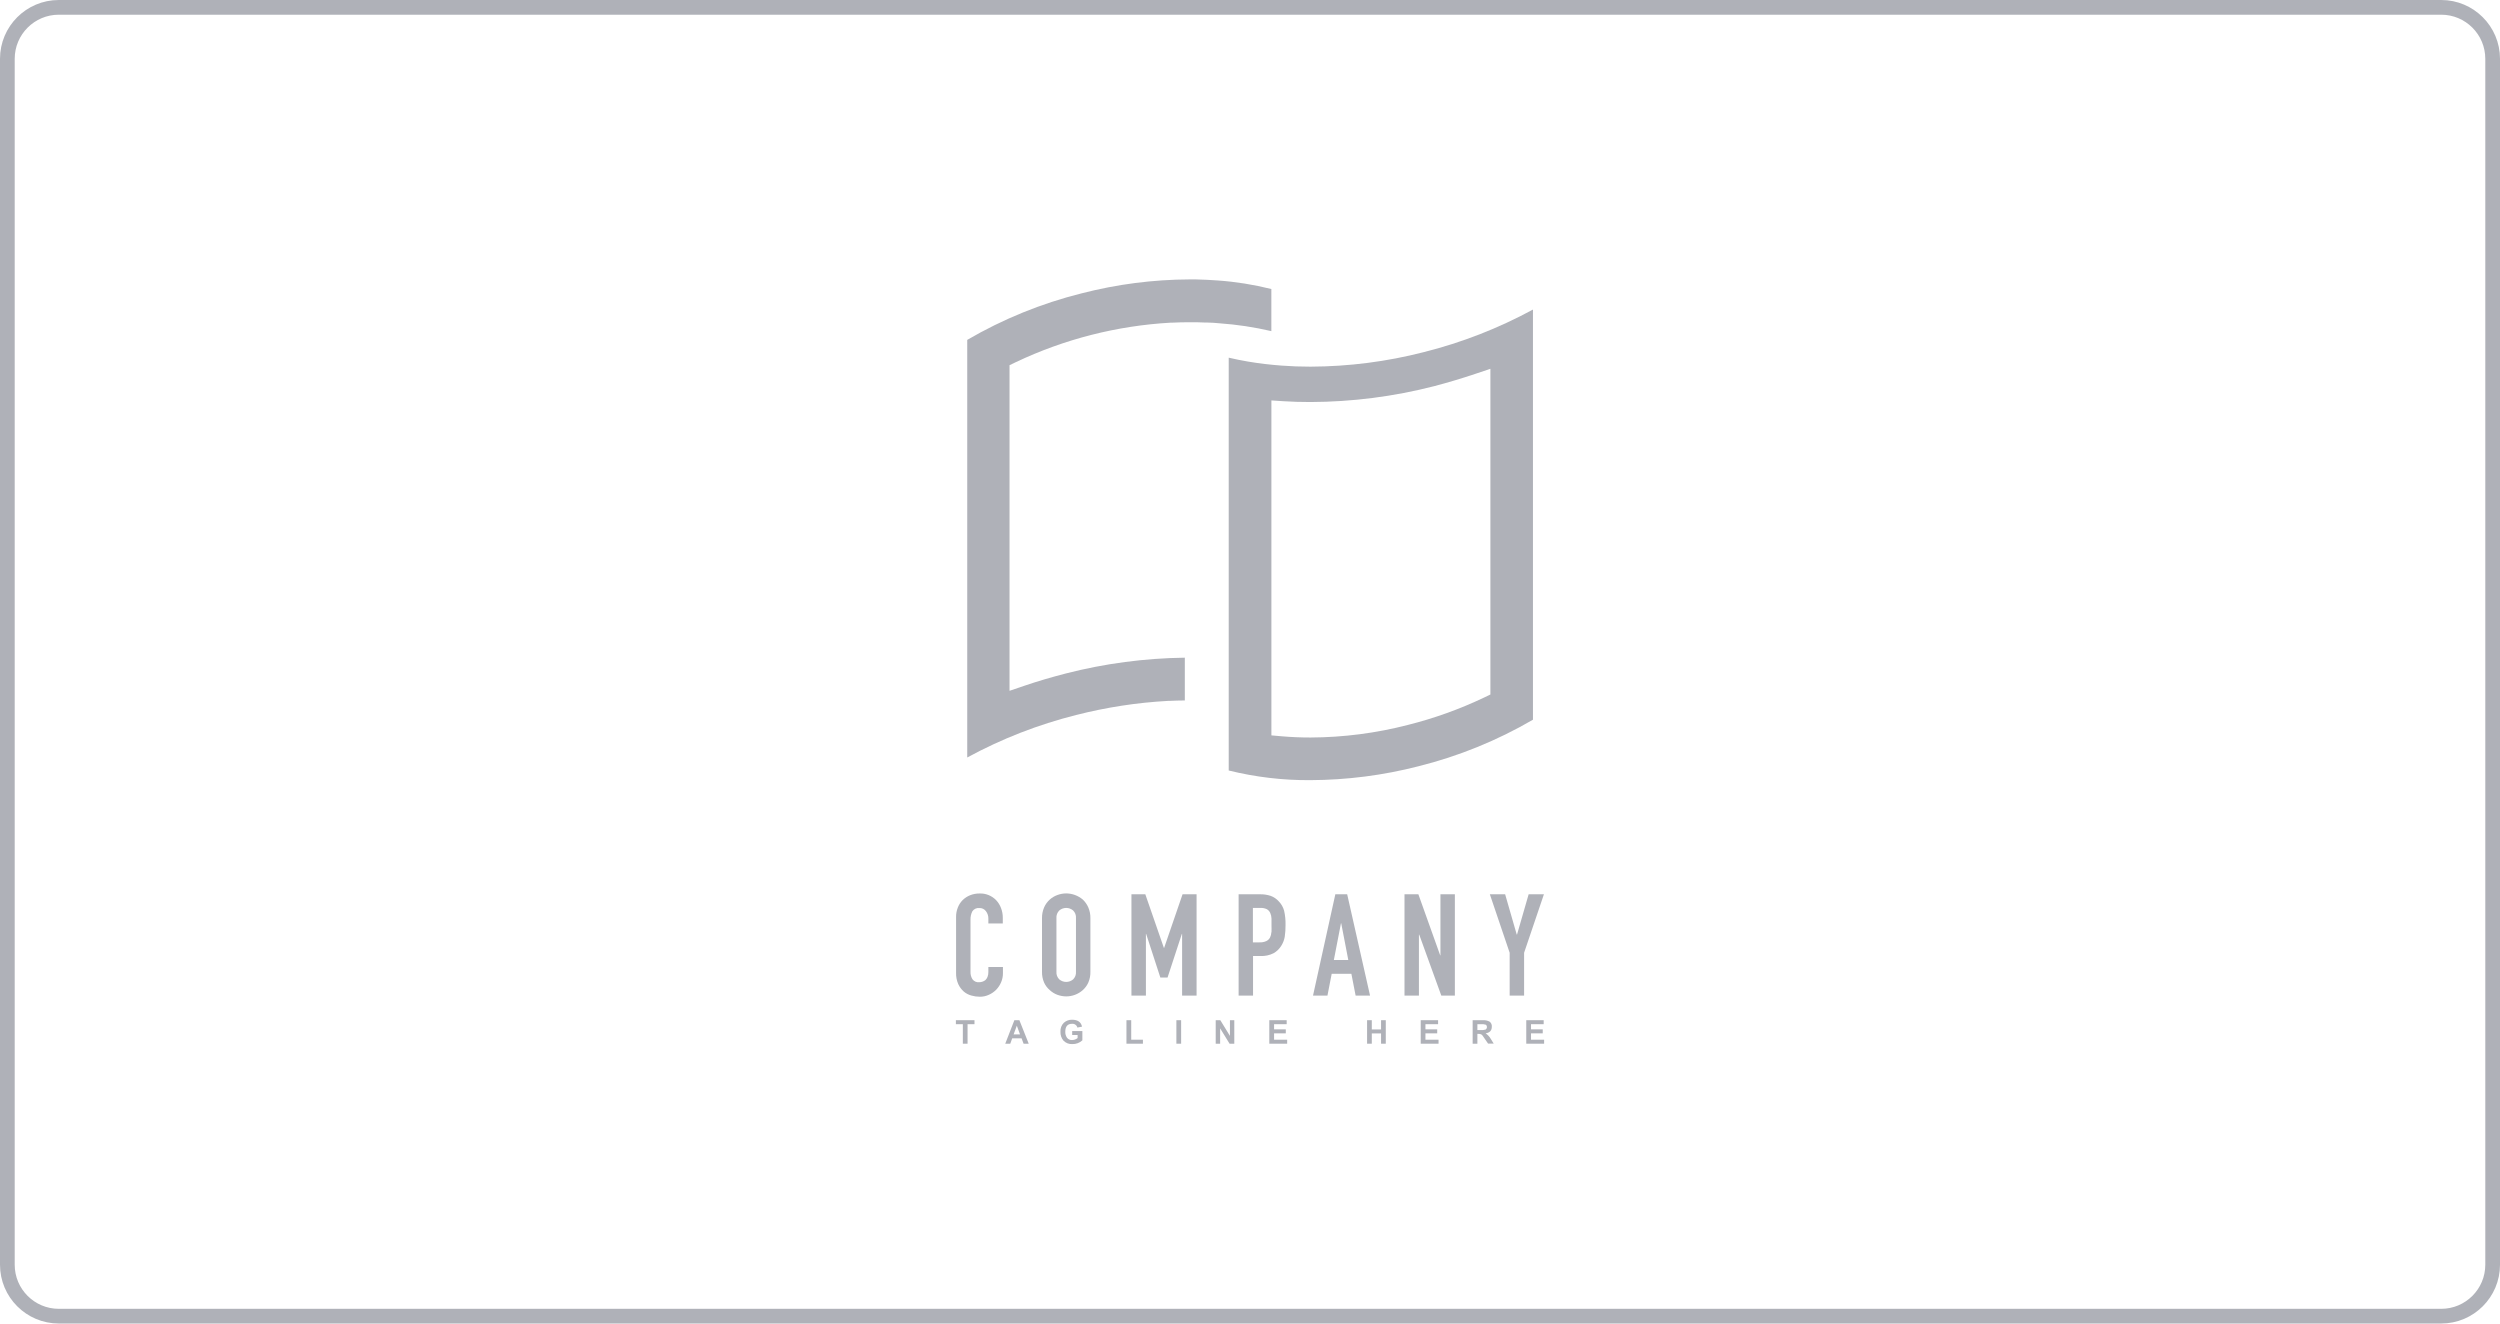
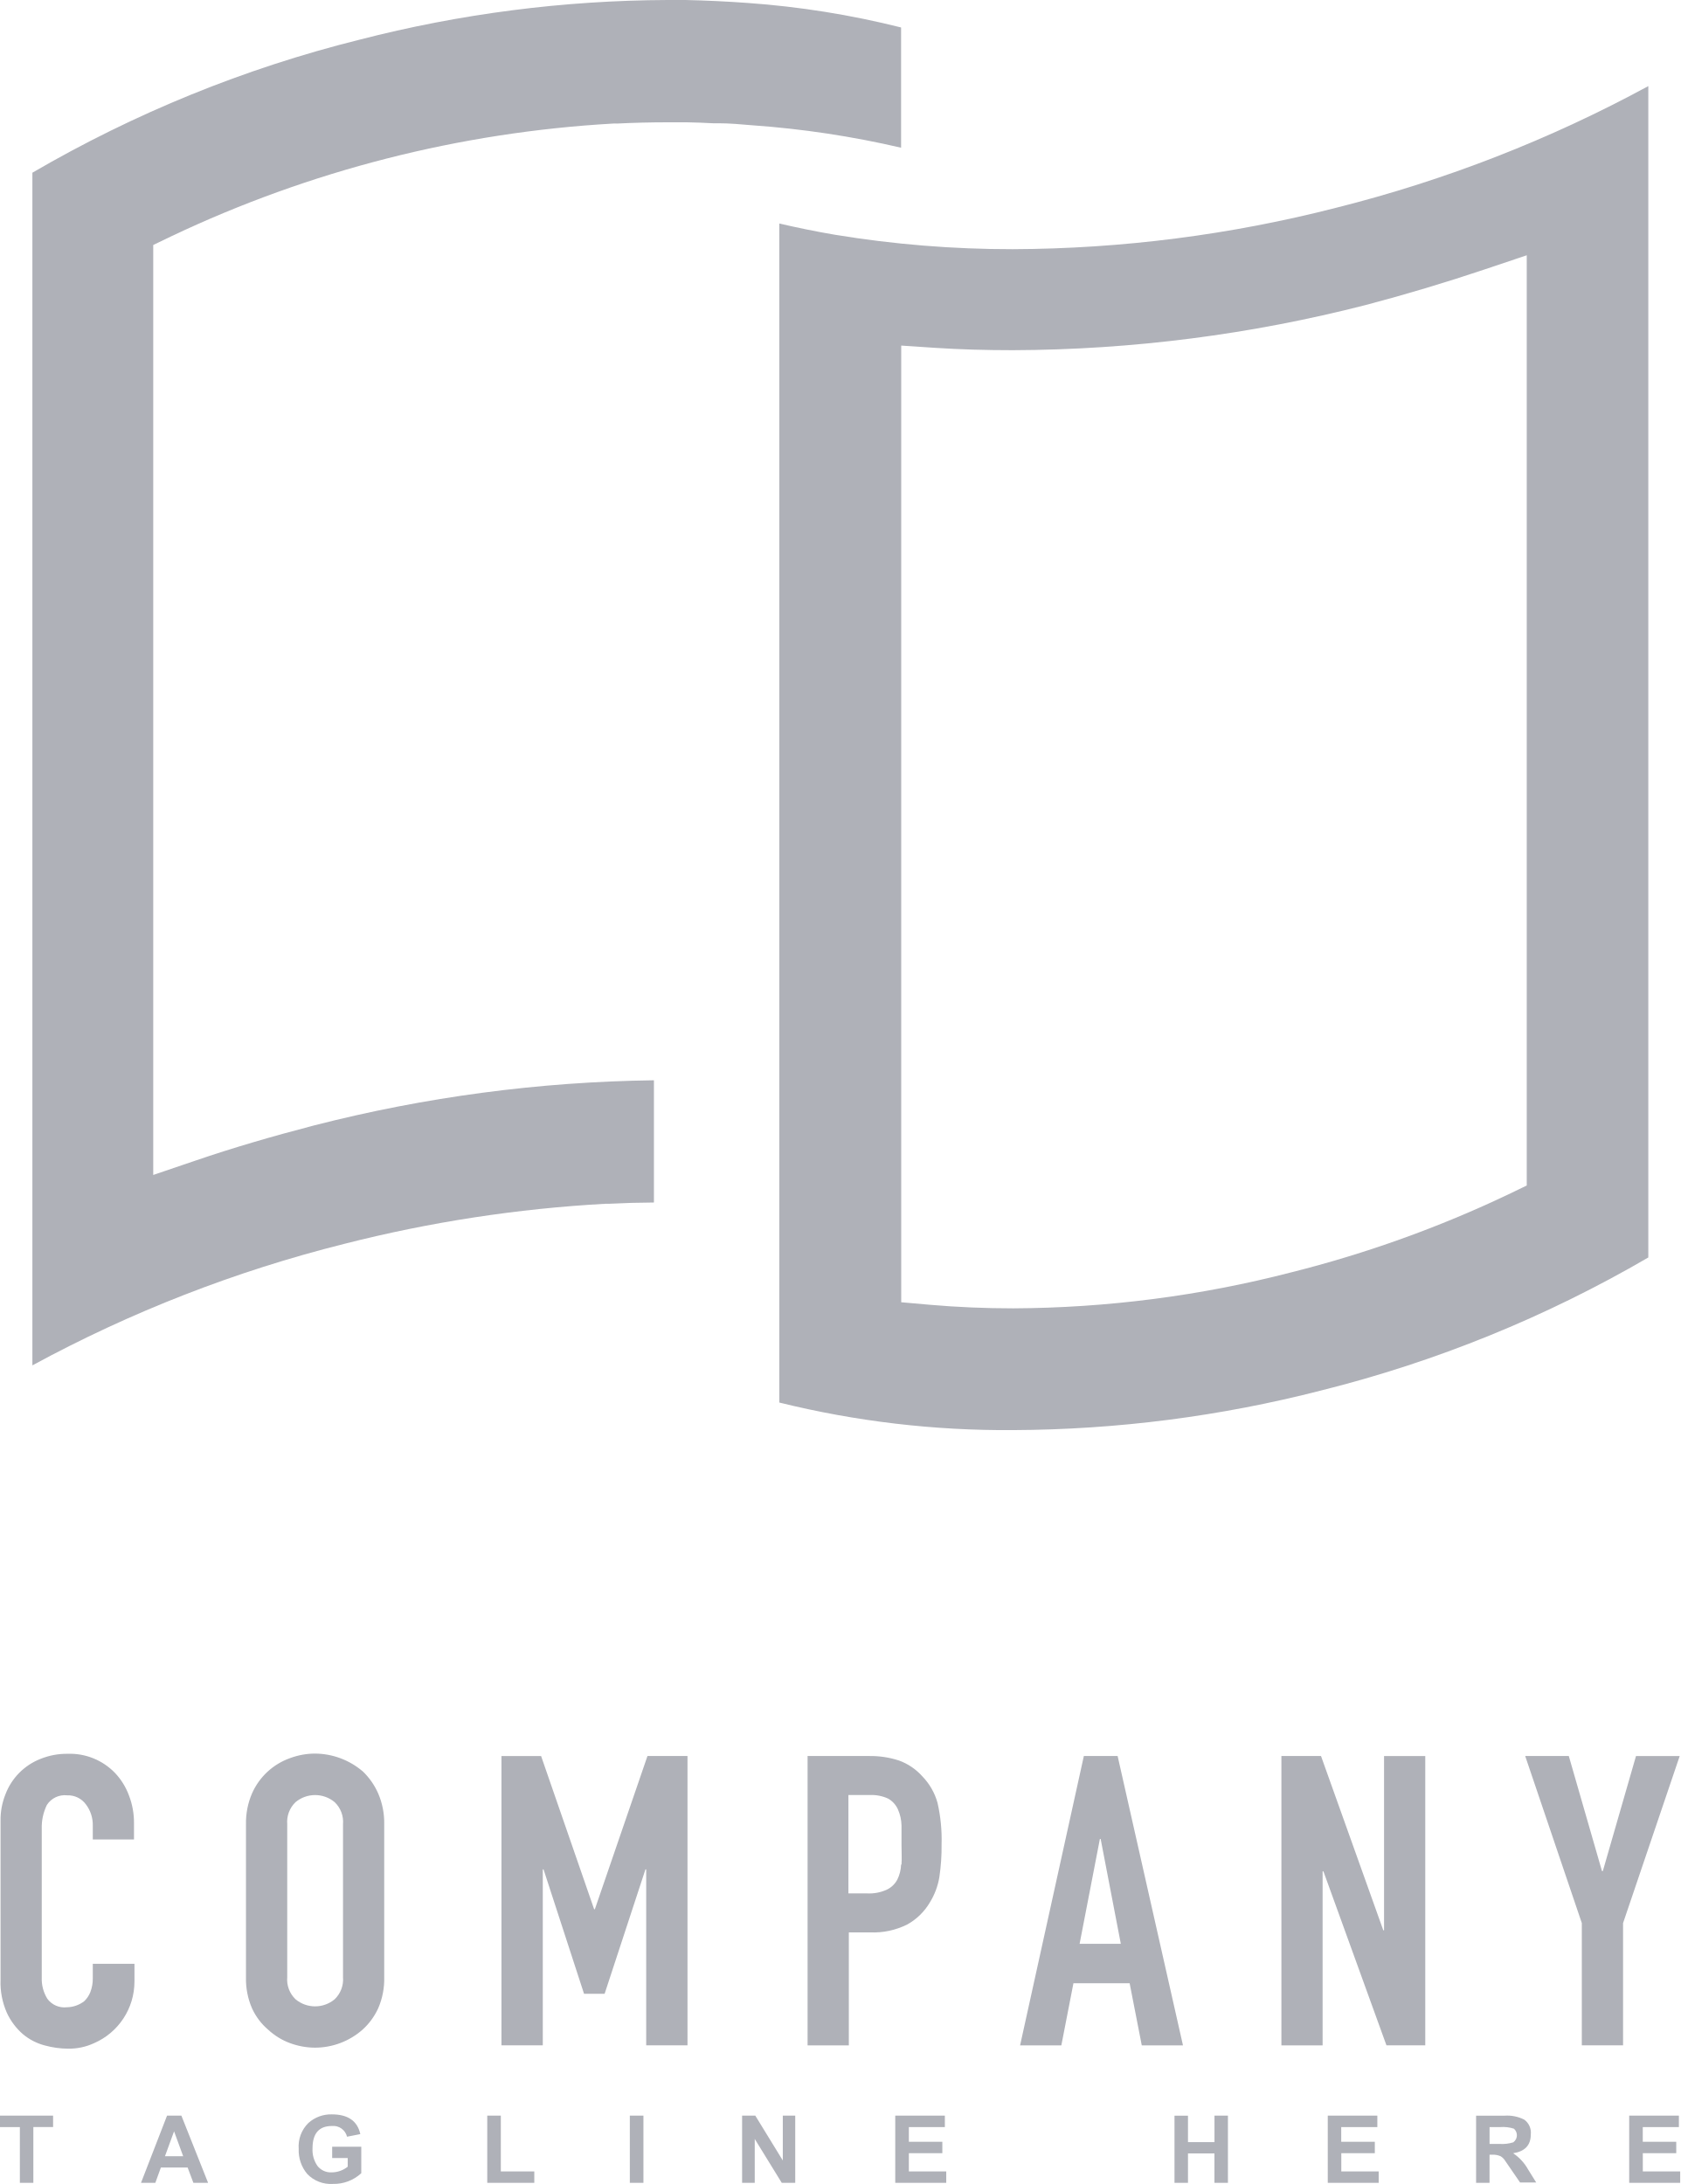
- <svg xmlns="http://www.w3.org/2000/svg" width="170" height="90" viewBox="0 0 170 90" fill="none">
-   <rect x="0.5" y="0.5" width="169" height="89" rx="3.5" stroke="#AFB1B8" />
-   <path d="M81.977 21.934H82.114C82.367 21.934 82.64 21.96 82.91 21.983C84.103 22.067 85.287 22.245 86.452 22.517V19.654C85.253 19.353 84.03 19.158 82.796 19.071C82.329 19.036 81.83 19.013 81.319 19H80.892C78.417 19.009 75.953 19.327 73.555 19.946C70.825 20.627 68.205 21.693 65.772 23.112V51.509C68.114 50.236 70.607 49.264 73.191 48.617C75.231 48.097 77.317 47.776 79.419 47.661H79.503C79.855 47.643 80.206 47.633 80.568 47.631V44.722C77.837 44.757 75.119 45.118 72.473 45.797C71.494 46.051 70.548 46.326 69.66 46.631L68.648 46.975V24.833L69.08 24.625C72.382 23.059 75.952 22.149 79.596 21.942C79.627 21.94 79.657 21.94 79.688 21.942C80.09 21.922 80.495 21.912 80.892 21.912H81.327H81.347C81.557 21.917 81.767 21.922 81.977 21.934Z" fill="#AFB1B8" />
-   <path d="M89.111 24.933C88.445 24.933 87.788 24.91 87.153 24.861C86.394 24.805 85.615 24.714 84.876 24.589C84.426 24.513 83.983 24.422 83.553 24.322V52.394C85.374 52.844 87.243 53.065 89.118 53.05C91.593 53.039 94.057 52.723 96.455 52.106C99.185 51.424 101.807 50.358 104.241 48.94V21.05C101.899 22.322 99.407 23.294 96.824 23.943C94.303 24.591 91.713 24.923 89.111 24.933ZM100.335 25.418L101.347 25.078V47.226L100.914 47.435C99.255 48.224 97.522 48.847 95.741 49.294C93.578 49.853 91.354 50.141 89.121 50.151C88.453 50.151 87.79 50.123 87.148 50.067L86.455 50.006V47.318V27.229L87.262 27.282C87.849 27.32 88.456 27.338 89.116 27.338C91.951 27.328 94.775 26.966 97.522 26.26C98.466 26.011 99.404 25.731 100.335 25.418Z" fill="#AFB1B8" />
-   <path d="M67.737 61.212C67.592 61.061 67.416 60.943 67.222 60.864C67.029 60.786 66.82 60.749 66.612 60.757C66.389 60.754 66.168 60.796 65.961 60.879C65.772 60.955 65.6 61.068 65.455 61.212C65.313 61.357 65.201 61.53 65.129 61.721C65.05 61.92 65.01 62.134 65.013 62.349V66.143C65.004 66.41 65.055 66.676 65.162 66.921C65.252 67.115 65.381 67.289 65.541 67.43C65.693 67.557 65.871 67.649 66.063 67.699C66.247 67.751 66.438 67.778 66.629 67.778C66.841 67.78 67.05 67.735 67.241 67.646C67.431 67.563 67.603 67.444 67.747 67.295C67.888 67.147 68.001 66.975 68.079 66.786C68.16 66.595 68.201 66.389 68.2 66.181V65.756H67.209V66.095C67.212 66.21 67.192 66.325 67.15 66.433C67.118 66.514 67.069 66.587 67.006 66.647C66.945 66.696 66.874 66.733 66.799 66.756C66.732 66.778 66.662 66.79 66.591 66.791C66.503 66.802 66.413 66.788 66.331 66.753C66.25 66.717 66.179 66.66 66.126 66.588C66.032 66.436 65.987 66.258 65.994 66.079V62.542C65.988 62.346 66.03 62.151 66.116 61.975C66.167 61.895 66.24 61.831 66.326 61.791C66.412 61.75 66.507 61.735 66.601 61.746C66.687 61.743 66.772 61.761 66.849 61.798C66.926 61.836 66.993 61.891 67.044 61.96C67.155 62.106 67.213 62.285 67.209 62.468V62.797H68.19V62.41C68.192 62.183 68.151 61.958 68.069 61.746C67.995 61.547 67.883 61.366 67.737 61.212Z" fill="#AFB1B8" />
-   <path d="M73.629 61.169C73.313 60.902 72.914 60.755 72.501 60.752C72.299 60.753 72.098 60.789 71.909 60.859C71.716 60.928 71.538 61.033 71.385 61.169C71.221 61.317 71.09 61.498 71.001 61.701C70.901 61.932 70.852 62.183 70.856 62.436V66.075C70.85 66.331 70.899 66.585 71.001 66.82C71.09 67.015 71.222 67.189 71.385 67.328C71.537 67.469 71.715 67.578 71.909 67.649C72.098 67.718 72.299 67.754 72.501 67.755C72.703 67.755 72.903 67.719 73.093 67.649C73.29 67.577 73.472 67.468 73.629 67.328C73.787 67.186 73.915 67.013 74.003 66.82C74.105 66.585 74.154 66.331 74.147 66.075V62.436C74.152 62.183 74.103 61.932 74.003 61.701C73.915 61.5 73.788 61.319 73.629 61.169ZM73.166 66.075C73.174 66.171 73.161 66.269 73.127 66.36C73.093 66.451 73.039 66.534 72.969 66.601C72.838 66.711 72.672 66.771 72.502 66.771C72.331 66.771 72.166 66.711 72.035 66.601C71.965 66.534 71.911 66.451 71.877 66.36C71.843 66.269 71.829 66.171 71.838 66.075V62.436C71.829 62.339 71.843 62.241 71.877 62.15C71.911 62.059 71.965 61.977 72.035 61.909C72.166 61.799 72.331 61.739 72.502 61.739C72.672 61.739 72.838 61.799 72.969 61.909C73.039 61.977 73.093 62.059 73.127 62.15C73.161 62.241 73.174 62.339 73.166 62.436V66.075Z" fill="#AFB1B8" />
-   <path d="M81.367 67.699V60.81H80.414L79.161 64.457H79.144L77.881 60.81H76.938V67.699H77.922V63.509H77.939L78.903 66.471H79.394L80.365 63.509H80.383V67.699H81.367Z" fill="#AFB1B8" />
-   <path d="M86.958 61.294C86.806 61.124 86.615 60.994 86.401 60.917C86.171 60.843 85.93 60.806 85.688 60.811H84.226V67.699H85.207V65.009H85.713C86.02 65.023 86.324 64.958 86.599 64.821C86.822 64.697 87.008 64.515 87.138 64.294C87.251 64.111 87.328 63.907 87.363 63.694C87.401 63.435 87.419 63.173 87.416 62.911C87.425 62.58 87.393 62.25 87.32 61.927C87.254 61.689 87.13 61.471 86.958 61.294ZM86.452 63.394C86.448 63.519 86.417 63.641 86.361 63.753C86.305 63.859 86.216 63.944 86.108 63.994C85.963 64.059 85.804 64.089 85.645 64.081H85.197V61.739H85.703C85.856 61.731 86.007 61.761 86.146 61.825C86.247 61.883 86.328 61.972 86.376 62.08C86.43 62.201 86.459 62.331 86.462 62.464C86.462 62.608 86.462 62.761 86.462 62.921C86.462 63.081 86.472 63.247 86.462 63.394H86.452Z" fill="#AFB1B8" />
-   <path d="M91.608 60.81H90.803L89.285 67.699H90.267L90.555 66.219H91.894L92.182 67.699H93.163L91.608 60.81ZM90.702 65.281L91.185 62.784H91.203L91.684 65.281H90.702Z" fill="#AFB1B8" />
-   <path d="M97.95 64.961H97.932L96.449 60.81H95.506V67.699H96.487V63.557H96.508L98.008 67.699H98.931V60.81H97.95V64.961Z" fill="#AFB1B8" />
-   <path d="M103.948 60.81L103.158 63.549H103.138L102.349 60.81H101.309L102.657 64.788V67.699H103.639V64.788L104.987 60.81H103.948Z" fill="#AFB1B8" />
-   <path d="M65 69.645H65.473V70.972H65.794V69.645H66.265V69.373H65V69.645Z" fill="#AFB1B8" />
-   <path d="M68.977 69.373L68.357 70.972H68.698L68.83 70.608H69.468L69.604 70.972H69.953L69.318 69.373H68.977ZM68.926 70.339L69.144 69.746L69.361 70.339H68.926Z" fill="#AFB1B8" />
-   <path d="M72.908 70.382H73.277V70.588C73.169 70.675 73.036 70.722 72.898 70.723C72.833 70.727 72.769 70.715 72.71 70.688C72.651 70.661 72.599 70.621 72.559 70.57C72.474 70.448 72.432 70.302 72.44 70.153C72.44 69.797 72.594 69.619 72.9 69.619C72.981 69.611 73.062 69.632 73.128 69.679C73.194 69.726 73.242 69.795 73.262 69.874L73.578 69.812C73.51 69.5 73.285 69.342 72.9 69.342C72.695 69.337 72.495 69.41 72.341 69.548C72.261 69.628 72.198 69.724 72.159 69.83C72.119 69.936 72.103 70.05 72.111 70.163C72.102 70.382 72.175 70.597 72.316 70.764C72.394 70.844 72.489 70.907 72.594 70.948C72.699 70.988 72.811 71.005 72.923 70.998C73.173 71.004 73.416 70.913 73.601 70.743V70.113H72.908V70.382Z" fill="#AFB1B8" />
-   <path d="M76.923 69.373H76.599V70.972H77.719V70.7H76.923V69.373Z" fill="#AFB1B8" />
-   <path d="M80.317 69.373H79.994V70.972H80.317V69.373Z" fill="#AFB1B8" />
-   <path d="M83.636 70.441L82.981 69.373H82.668V70.972H82.969V69.927L83.611 70.972H83.932V69.373H83.636V70.441Z" fill="#AFB1B8" />
-   <path d="M86.637 70.268H87.434V69.996H86.637V69.645H87.494V69.373H86.313V70.972H87.527V70.7H86.637V70.268Z" fill="#AFB1B8" />
-   <path d="M93.912 70.003H93.282V69.373H92.961V70.972H93.282V70.273H93.912V70.972H94.233V69.373H93.912V70.003Z" fill="#AFB1B8" />
-   <path d="M96.93 70.268H97.73V69.996H96.93V69.645H97.79V69.373H96.609V70.972H97.821V70.7H96.93V70.268Z" fill="#AFB1B8" />
-   <path d="M101.023 70.268C101.302 70.224 101.443 70.077 101.443 69.823C101.451 69.755 101.441 69.686 101.413 69.623C101.386 69.56 101.342 69.506 101.286 69.467C101.141 69.394 100.98 69.361 100.818 69.373H100.14V70.972H100.462V70.303H100.525C100.593 70.299 100.662 70.311 100.725 70.339C100.772 70.368 100.811 70.408 100.839 70.456L101.188 70.964H101.572L101.377 70.652C101.291 70.497 101.17 70.366 101.023 70.268ZM100.699 70.046H100.462V69.645H100.715C100.825 69.636 100.936 69.649 101.041 69.683C101.064 69.703 101.083 69.729 101.095 69.758C101.107 69.787 101.113 69.818 101.111 69.849C101.11 69.88 101.101 69.911 101.087 69.939C101.072 69.966 101.051 69.99 101.026 70.008C100.92 70.041 100.81 70.053 100.699 70.046Z" fill="#AFB1B8" />
-   <path d="M104.109 70.268H104.906V69.996H104.109V69.645H104.97V69.373H103.786V70.972H105V70.7H104.109V70.268Z" fill="#AFB1B8" />
+ <svg xmlns="http://www.w3.org/2000/svg" width="40" height="52" fill="none">
+   <path d="M16.977 2.935h.136c.253 0 .527.025.797.048 1.193.084 2.377.263 3.542.534V.654A21.09 21.09 0 0017.797.07 29.24 29.24 0 0016.319 0h-.427c-2.475.01-4.94.327-7.337.946-2.73.68-5.35 1.747-7.784 3.166v28.397a31.634 31.634 0 017.42-2.892 32.36 32.36 0 016.228-.956h.084c.351-.018.703-.028 1.065-.03v-2.91a34.328 34.328 0 00-8.095 1.076c-.98.255-1.925.53-2.813.834l-1.012.344V5.833l.432-.208a28.275 28.275 0 0110.516-2.683.627.627 0 01.091 0c.403-.02.808-.03 1.205-.03h.455c.21.005.42.01.63.023z" fill="#AFB1B8" />
+   <path d="M24.111 5.933a25.915 25.915 0 01-4.235-.344c-.45-.076-.893-.168-1.323-.267v28.072c1.82.45 3.69.67 5.566.656a29.943 29.943 0 007.336-.944 29.814 29.814 0 007.786-3.166V2.05a31.774 31.774 0 01-7.417 2.893c-2.52.648-5.111.98-7.713.99zm11.224.485l1.012-.34v22.148l-.432.209a27.761 27.761 0 01-5.174 1.859c-2.163.56-4.386.847-6.62.857-.668 0-1.33-.028-1.973-.084l-.693-.061V8.228l.807.054c.587.038 1.194.056 1.854.056a34.263 34.263 0 008.406-1.078 44.55 44.55 0 002.813-.842zM2.737 42.212a1.492 1.492 0 00-1.125-.455 1.673 1.673 0 00-.65.122 1.463 1.463 0 00-.832.842c-.08.2-.12.413-.117.628v3.794c-.01.267.042.533.149.778.09.195.219.368.38.509.151.127.33.22.52.27.185.051.376.078.567.078.212.002.42-.043.612-.132a1.599 1.599 0 00.96-1.465v-.424h-.992v.338a.881.881 0 01-.059.338.608.608 0 01-.144.214.697.697 0 01-.415.145.503.503 0 01-.465-.204.899.899 0 01-.132-.508v-3.538c-.006-.196.036-.39.122-.567a.507.507 0 01.485-.229.527.527 0 01.443.214.806.806 0 01.165.509v.328h.981v-.387a1.788 1.788 0 00-.121-.664 1.562 1.562 0 00-.332-.534zM8.629 42.17a1.765 1.765 0 00-1.129-.418c-.202 0-.402.037-.592.107A1.559 1.559 0 006 42.7c-.1.231-.149.482-.144.735v3.638c-.007.256.042.51.144.745.09.196.221.37.385.509.151.14.33.25.523.32.19.07.39.106.592.107a1.714 1.714 0 001.129-.427c.158-.142.285-.315.374-.509.102-.234.151-.489.144-.745v-3.639a1.77 1.77 0 00-.144-.734 1.643 1.643 0 00-.374-.532zm-.463 4.904a.654.654 0 01-.198.527.727.727 0 01-.933 0 .652.652 0 01-.197-.527v-3.639a.654.654 0 01.197-.526.727.727 0 01.933 0 .651.651 0 01.198.526v3.64zM16.367 48.7v-6.89h-.953l-1.252 3.647h-.018l-1.262-3.646h-.944v6.888h.984v-4.19h.018l.964 2.962h.49l.972-2.962h.018v4.19h.983zM21.958 42.294c-.151-.17-.343-.3-.556-.377a2.184 2.184 0 00-.714-.107h-1.462v6.89h.982v-2.691h.506c.306.014.61-.051.885-.188a1.43 1.43 0 00.539-.527c.113-.183.19-.387.225-.6a4.9 4.9 0 00.053-.783c.01-.33-.023-.662-.096-.984a1.465 1.465 0 00-.362-.633zm-.506 2.1a.868.868 0 01-.09.359.552.552 0 01-.254.241 1.006 1.006 0 01-.463.087h-.447v-2.342h.505a.942.942 0 01.443.086.556.556 0 01.23.254c.054.121.083.252.086.384v.458c0 .16.01.326 0 .473h-.01zM26.607 41.81h-.804l-1.518 6.89h.982l.288-1.48h1.338l.289 1.48h.981l-1.556-6.89zm-.905 4.471l.483-2.497h.018l.48 2.497h-.981zM32.95 45.96h-.018l-1.483-4.15h-.943v6.89h.981v-4.143h.02l1.5 4.142h.924v-6.888h-.981v4.15zM38.948 41.81l-.79 2.74h-.02l-.79-2.74H36.31l1.348 3.978v2.911h.982v-2.911l1.348-3.977h-1.04zM0 50.645h.473v1.327h.321v-1.328h.47v-.272H0v.273zM3.977 50.372l-.62 1.6h.341l.132-.364h.637l.137.364h.35l-.636-1.6h-.341zm-.05.967l.217-.593.217.593h-.435zM7.908 51.382h.37v.206a.613.613 0 01-.38.135.404.404 0 01-.34-.153.669.669 0 01-.118-.417c0-.356.154-.534.46-.534a.337.337 0 01.362.255l.316-.062c-.068-.312-.293-.47-.678-.47a.804.804 0 00-.559.206.78.78 0 00-.23.615.873.873 0 00.205.6.776.776 0 00.607.235.96.96 0 00.678-.255v-.63h-.693v.27zM11.922 50.372H11.6v1.6h1.12V51.7h-.797v-1.328zM15.318 50.372h-.324v1.6h.324v-1.6zM18.636 51.44l-.655-1.068h-.314v1.6h.301v-1.045l.643 1.045h.321v-1.6h-.296v1.069zM21.637 51.267h.797v-.272h-.797v-.35h.857v-.273h-1.181v1.6h1.214V51.7h-.89v-.433zM28.912 51.003h-.63v-.63h-.321v1.599h.321v-.7h.63v.7h.321v-1.6h-.32v.631zM31.93 51.267h.8v-.272h-.8v-.35h.86v-.273H31.61v1.6h1.212V51.7h-.89v-.433zM36.023 51.268c.279-.044.42-.191.42-.445a.383.383 0 00-.156-.356.904.904 0 00-.468-.094h-.678v1.599h.32v-.669h.064a.432.432 0 01.2.036c.047.029.086.069.114.117l.349.508h.384l-.194-.312a1.114 1.114 0 00-.355-.384zm-.323-.222h-.238v-.401h.253a.84.84 0 01.326.038.208.208 0 01.046.255.208.208 0 01-.061.07.912.912 0 01-.326.038zM39.11 51.267h.796v-.272h-.797v-.35h.86v-.273h-1.183v1.6H40V51.7h-.89v-.433z" fill="#AFB1B8" />
</svg>
